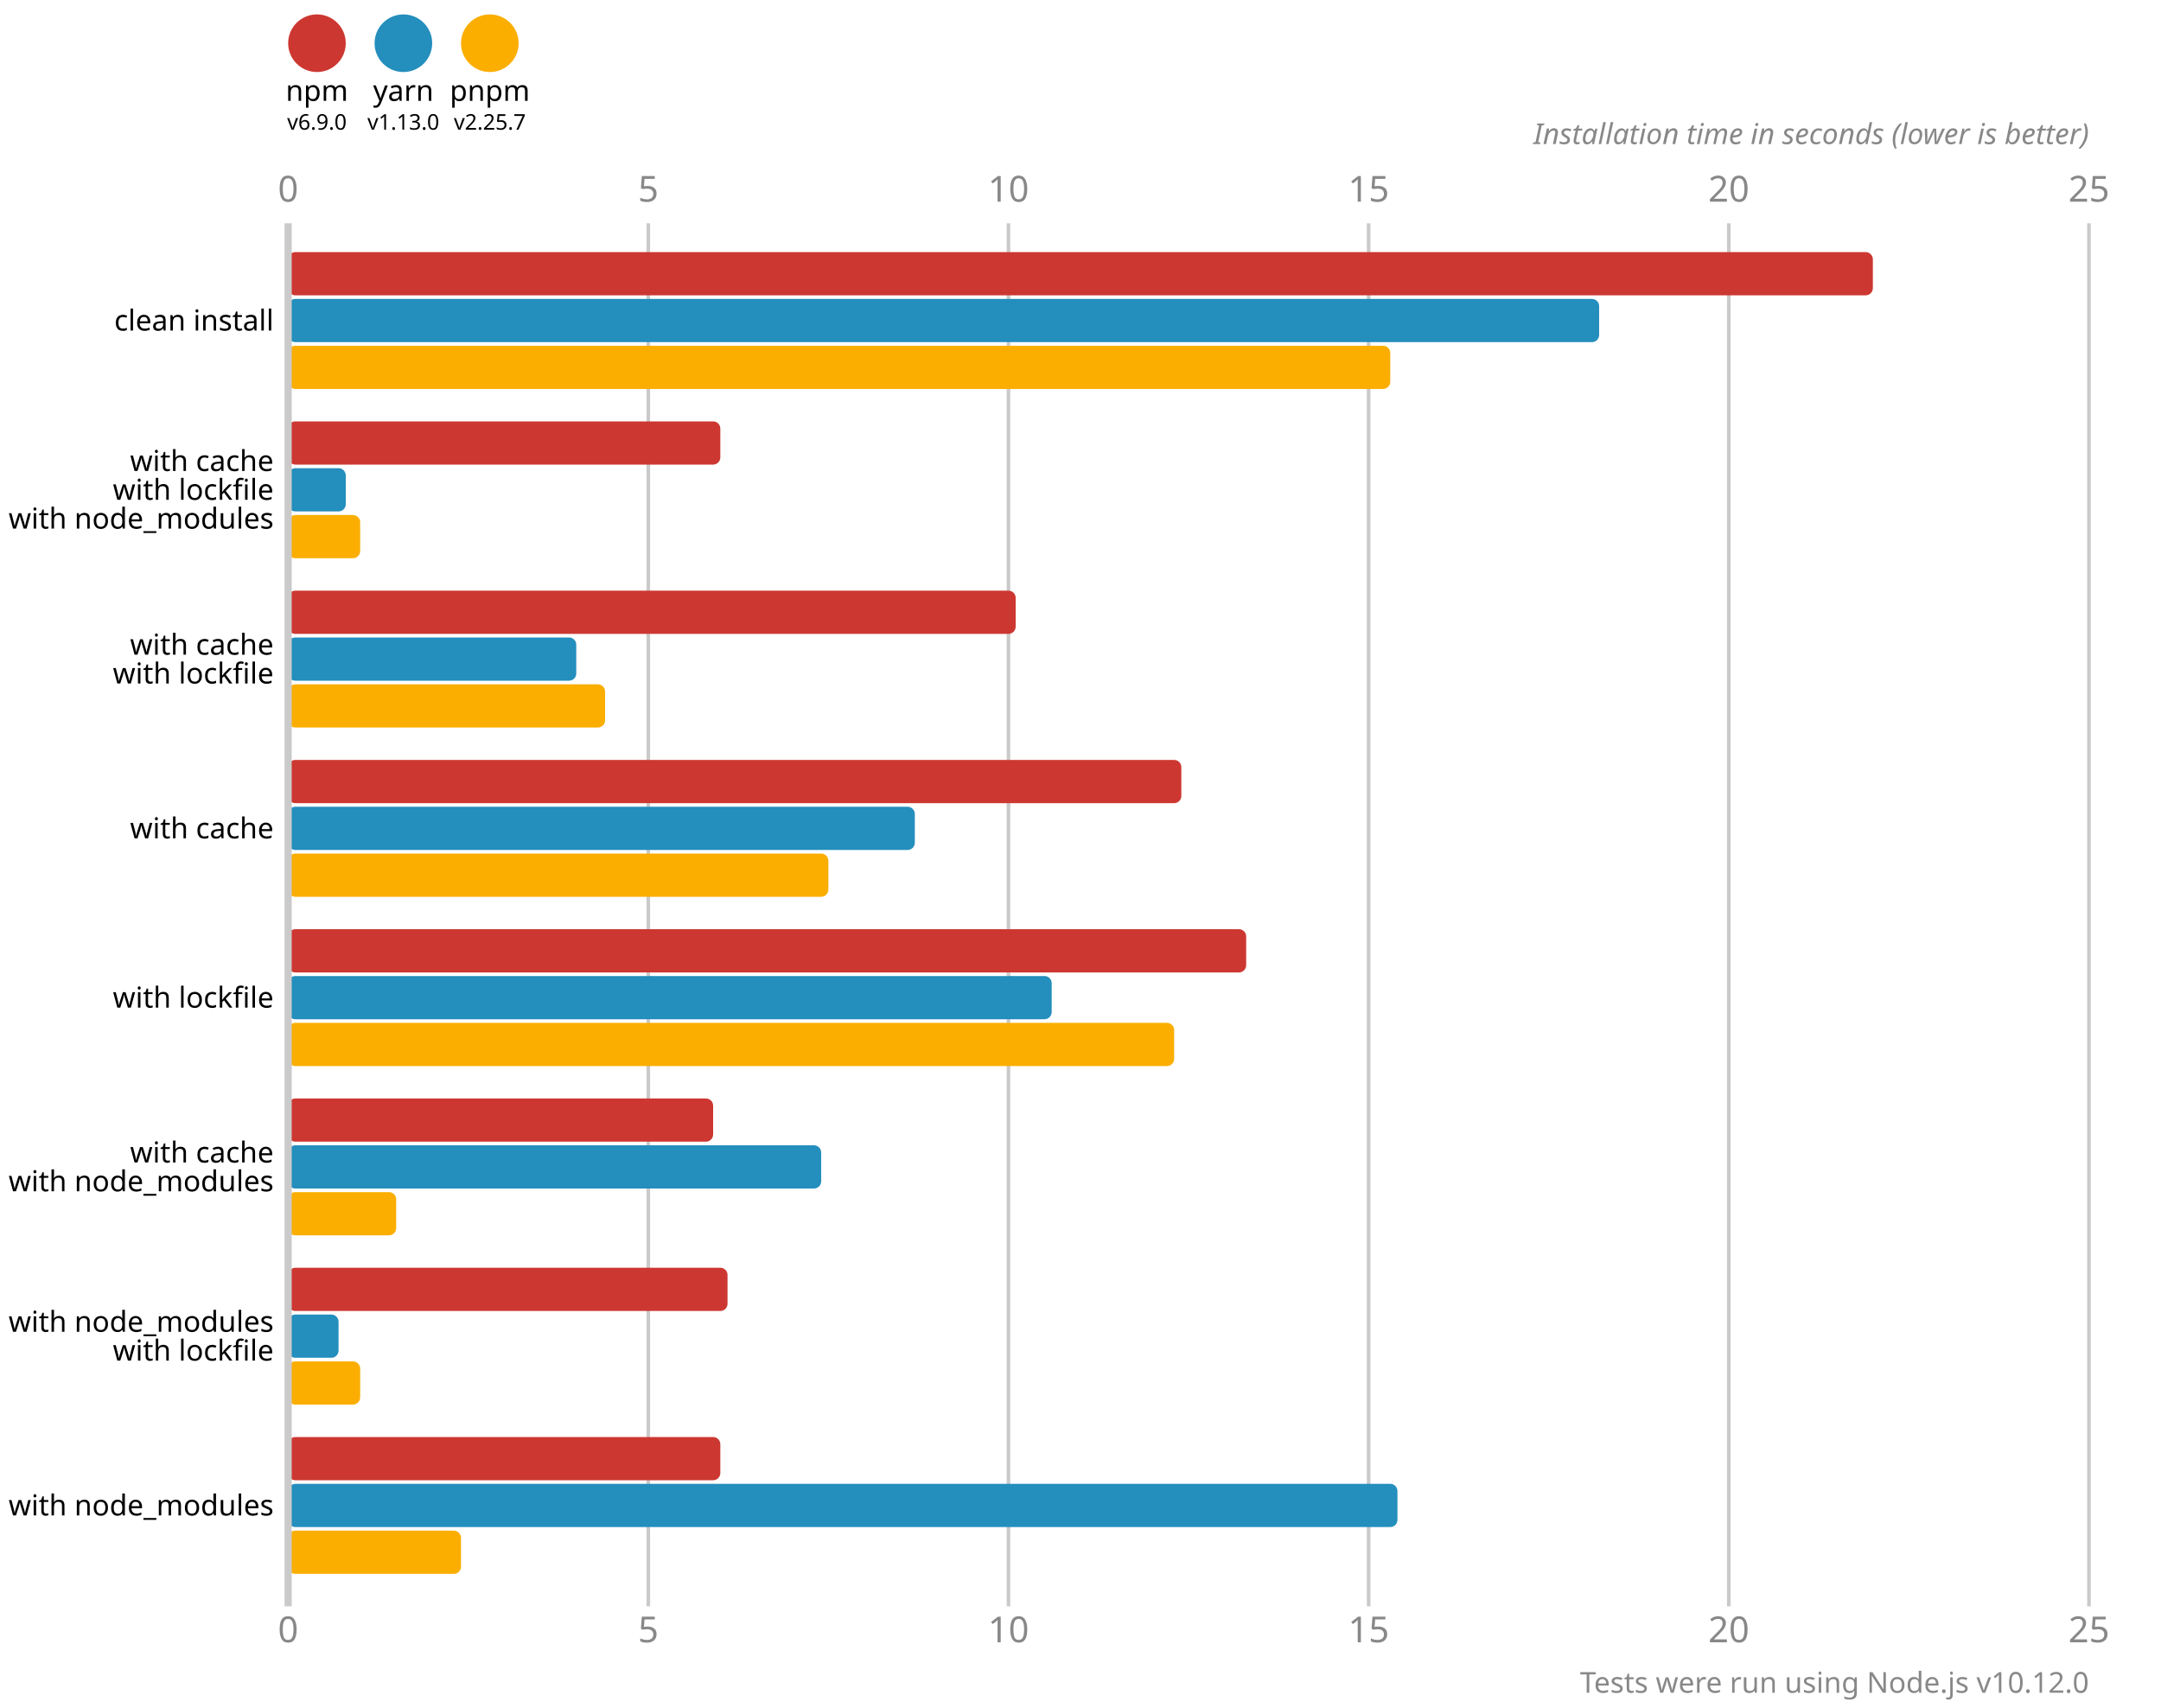
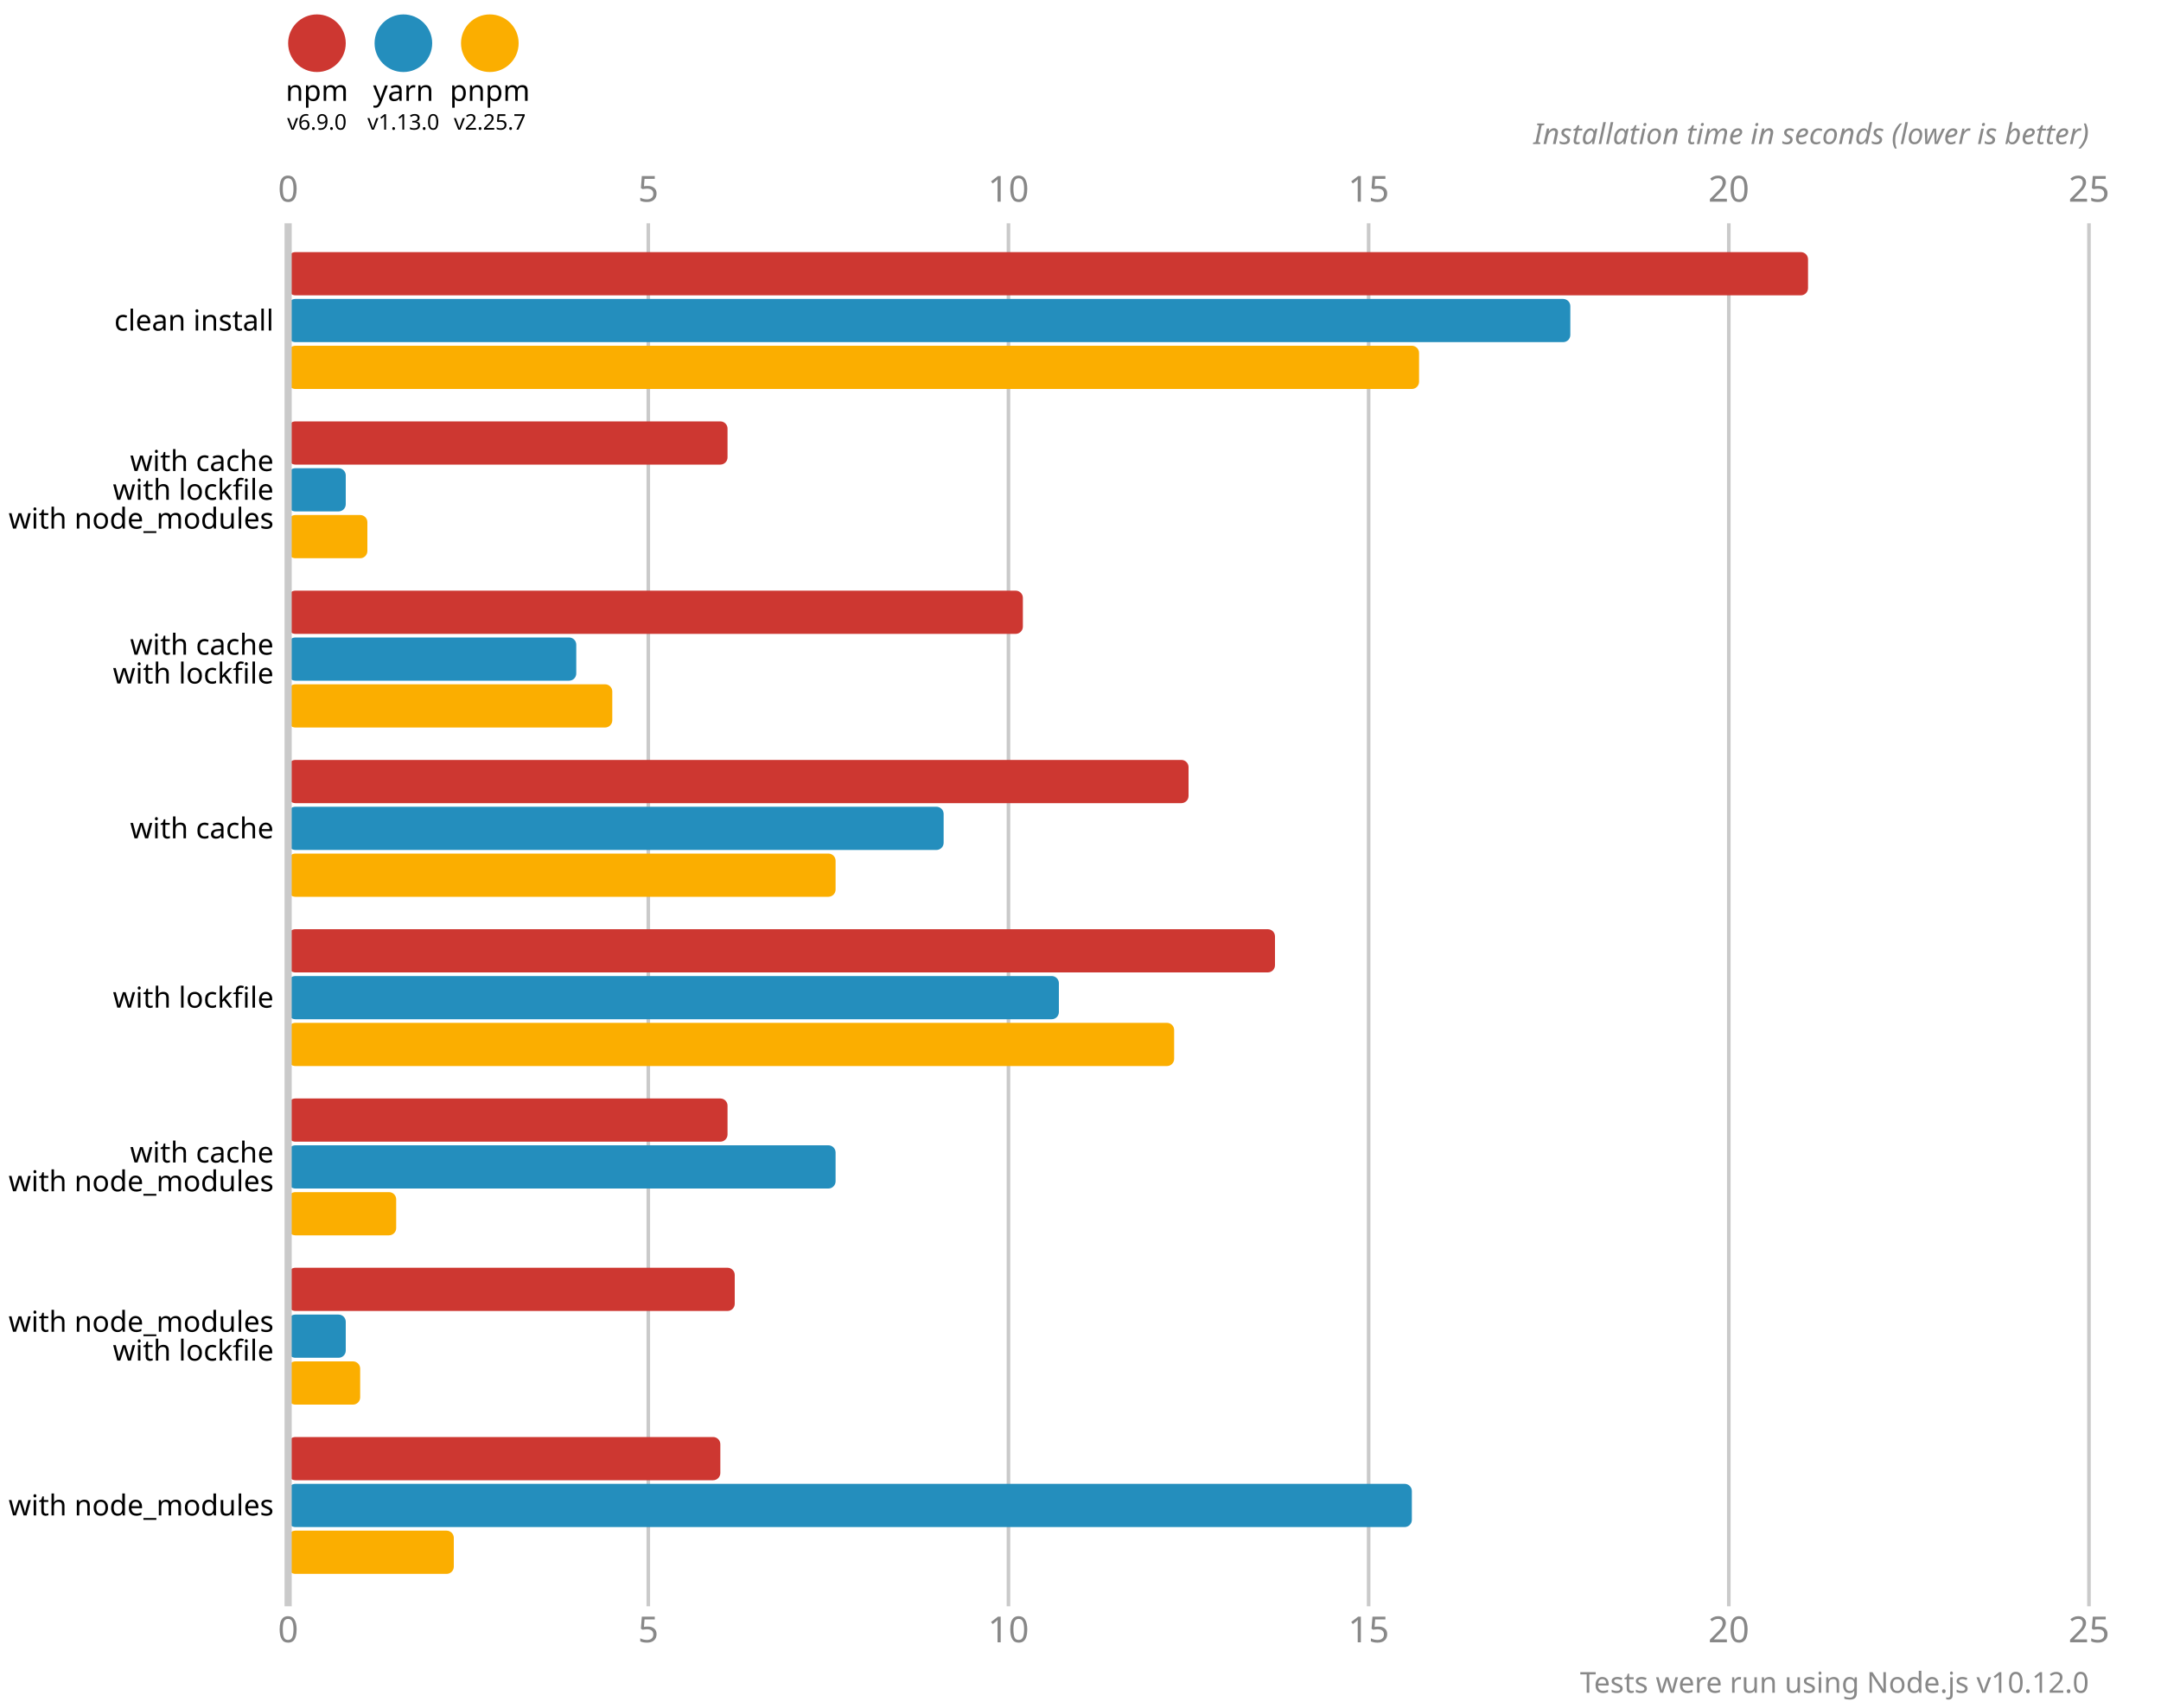
<svg xmlns="http://www.w3.org/2000/svg" version="1.1" viewBox="0 0 300 237">
  <style>
    .font { font-family: sans-serif; }
    .s3 { font-size: 3px; }
    .s4 { font-size: 4px; }
    .s5 { font-size: 5px; }
    .line { stroke: #cacaca; }
    .width { stroke-width: 0.5; }
    .text { fill: #888; }
  </style>
  <circle cx="44" cy="6" r="4" fill="#cd3731" />
  <text x="44" y="14" class="font s4" text-anchor="middle">npm</text>
  <text x="44" y="18" class="font s3" text-anchor="middle">v6.9.0</text>
  <circle cx="56" cy="6" r="4" fill="#248ebd" />
  <text x="56" y="14" class="font s4" text-anchor="middle">yarn</text>
  <text x="56" y="18" class="font s3" text-anchor="middle">v1.13.0</text>
  <circle cx="68" cy="6" r="4" fill="#fbae00" />
  <text x="68" y="14" class="font s4" text-anchor="middle">pnpm</text>
  <text x="68" y="18" class="font s3" text-anchor="middle">v2.25.7</text>
  <text x="40" y="28" class="font s5 text" text-anchor="middle">0</text>
  <text x="40" y="228" class="font s5 text" text-anchor="middle">0</text>
  <line x1="90" y1="31" x2="90" y2="223" class="line width" />
  <text x="90" y="28" class="font s5 text" text-anchor="middle">5</text>
  <text x="90" y="228" class="font s5 text" text-anchor="middle">5</text>
  <line x1="140" y1="31" x2="140" y2="223" class="line width" />
  <text x="140" y="28" class="font s5 text" text-anchor="middle">10</text>
  <text x="140" y="228" class="font s5 text" text-anchor="middle">10</text>
  <line x1="190" y1="31" x2="190" y2="223" class="line width" />
  <text x="190" y="28" class="font s5 text" text-anchor="middle">15</text>
  <text x="190" y="228" class="font s5 text" text-anchor="middle">15</text>
  <line x1="240" y1="31" x2="240" y2="223" class="line width" />
  <text x="240" y="28" class="font s5 text" text-anchor="middle">20</text>
  <text x="240" y="228" class="font s5 text" text-anchor="middle">20</text>
  <line x1="290" y1="31" x2="290" y2="223" class="line width" />
  <text x="290" y="28" class="font s5 text" text-anchor="middle">25</text>
  <text x="290" y="228" class="font s5 text" text-anchor="middle">25</text>
  <text x="290" y="20" class="font s4 text" font-style="italic" text-anchor="end">Installation time in seconds (lower is better)</text>
-   <rect x="40" y="35" width="220" height="6" fill="#cd3731" rx="1" ry="1" />
-   <rect x="40" y="41.5" width="182" height="6" fill="#248ebd" rx="1" ry="1" />
-   <rect x="40" y="48" width="153" height="6" fill="#fbae00" rx="1" ry="1" />
-   <rect x="40" y="58.5" width="60" height="6" fill="#cd3731" rx="1" ry="1" />
+   <rect x="40" y="35" width="211" height="6" fill="#cd3731" rx="1" ry="1" />
+   <rect x="40" y="41.5" width="178" height="6" fill="#248ebd" rx="1" ry="1" />
+   <rect x="40" y="48" width="157" height="6" fill="#fbae00" rx="1" ry="1" />
+   <rect x="40" y="58.5" width="61" height="6" fill="#cd3731" rx="1" ry="1" />
  <rect x="40" y="65" width="8" height="6" fill="#248ebd" rx="1" ry="1" />
-   <rect x="40" y="71.5" width="10" height="6" fill="#fbae00" rx="1" ry="1" />
-   <rect x="40" y="82" width="101" height="6" fill="#cd3731" rx="1" ry="1" />
+   <rect x="40" y="71.5" width="11" height="6" fill="#fbae00" rx="1" ry="1" />
+   <rect x="40" y="82" width="102" height="6" fill="#cd3731" rx="1" ry="1" />
  <rect x="40" y="88.5" width="40" height="6" fill="#248ebd" rx="1" ry="1" />
-   <rect x="40" y="95" width="44" height="6" fill="#fbae00" rx="1" ry="1" />
-   <rect x="40" y="105.5" width="124" height="6" fill="#cd3731" rx="1" ry="1" />
-   <rect x="40" y="112" width="87" height="6" fill="#248ebd" rx="1" ry="1" />
-   <rect x="40" y="118.5" width="75" height="6" fill="#fbae00" rx="1" ry="1" />
-   <rect x="40" y="129" width="133" height="6" fill="#cd3731" rx="1" ry="1" />
-   <rect x="40" y="135.5" width="106" height="6" fill="#248ebd" rx="1" ry="1" />
+   <rect x="40" y="95" width="45" height="6" fill="#fbae00" rx="1" ry="1" />
+   <rect x="40" y="105.5" width="125" height="6" fill="#cd3731" rx="1" ry="1" />
+   <rect x="40" y="112" width="91" height="6" fill="#248ebd" rx="1" ry="1" />
+   <rect x="40" y="118.5" width="76" height="6" fill="#fbae00" rx="1" ry="1" />
+   <rect x="40" y="129" width="137" height="6" fill="#cd3731" rx="1" ry="1" />
+   <rect x="40" y="135.5" width="107" height="6" fill="#248ebd" rx="1" ry="1" />
  <rect x="40" y="142" width="123" height="6" fill="#fbae00" rx="1" ry="1" />
-   <rect x="40" y="152.5" width="59" height="6" fill="#cd3731" rx="1" ry="1" />
-   <rect x="40" y="159" width="74" height="6" fill="#248ebd" rx="1" ry="1" />
+   <rect x="40" y="152.5" width="61" height="6" fill="#cd3731" rx="1" ry="1" />
+   <rect x="40" y="159" width="76" height="6" fill="#248ebd" rx="1" ry="1" />
  <rect x="40" y="165.5" width="15" height="6" fill="#fbae00" rx="1" ry="1" />
-   <rect x="40" y="176" width="61" height="6" fill="#cd3731" rx="1" ry="1" />
-   <rect x="40" y="182.5" width="7" height="6" fill="#248ebd" rx="1" ry="1" />
+   <rect x="40" y="176" width="62" height="6" fill="#cd3731" rx="1" ry="1" />
+   <rect x="40" y="182.5" width="8" height="6" fill="#248ebd" rx="1" ry="1" />
  <rect x="40" y="189" width="10" height="6" fill="#fbae00" rx="1" ry="1" />
  <rect x="40" y="199.5" width="60" height="6" fill="#cd3731" rx="1" ry="1" />
-   <rect x="40" y="206" width="154" height="6" fill="#248ebd" rx="1" ry="1" />
-   <rect x="40" y="212.5" width="24" height="6" fill="#fbae00" rx="1" ry="1" />
+   <rect x="40" y="206" width="156" height="6" fill="#248ebd" rx="1" ry="1" />
+   <rect x="40" y="212.5" width="23" height="6" fill="#fbae00" rx="1" ry="1" />
  <line x1="40" y1="31" x2="40" y2="223" class="line" />
  <text x="38" y="44.5" class="font s4" dominant-baseline="middle" text-anchor="end">clean install</text>
  <text x="38" y="64" class="font s4" dominant-baseline="middle" text-anchor="end">with cache</text>
  <text x="38" y="68" class="font s4" dominant-baseline="middle" text-anchor="end">with lockfile</text>
  <text x="38" y="72" class="font s4" dominant-baseline="middle" text-anchor="end">with node_modules</text>
  <text x="38" y="89.5" class="font s4" dominant-baseline="middle" text-anchor="end">with cache</text>
  <text x="38" y="93.5" class="font s4" dominant-baseline="middle" text-anchor="end">with lockfile</text>
  <text x="38" y="115" class="font s4" dominant-baseline="middle" text-anchor="end">with cache</text>
  <text x="38" y="138.5" class="font s4" dominant-baseline="middle" text-anchor="end">with lockfile</text>
  <text x="38" y="160" class="font s4" dominant-baseline="middle" text-anchor="end">with cache</text>
  <text x="38" y="164" class="font s4" dominant-baseline="middle" text-anchor="end">with node_modules</text>
  <text x="38" y="183.5" class="font s4" dominant-baseline="middle" text-anchor="end">with node_modules</text>
  <text x="38" y="187.5" class="font s4" dominant-baseline="middle" text-anchor="end">with lockfile</text>
  <text x="38" y="209" class="font s4" dominant-baseline="middle" text-anchor="end">with node_modules</text>
  <text x="290" y="235" class="font s4 text" text-anchor="end">Tests were run using Node.js v10.12.0</text>
</svg>
